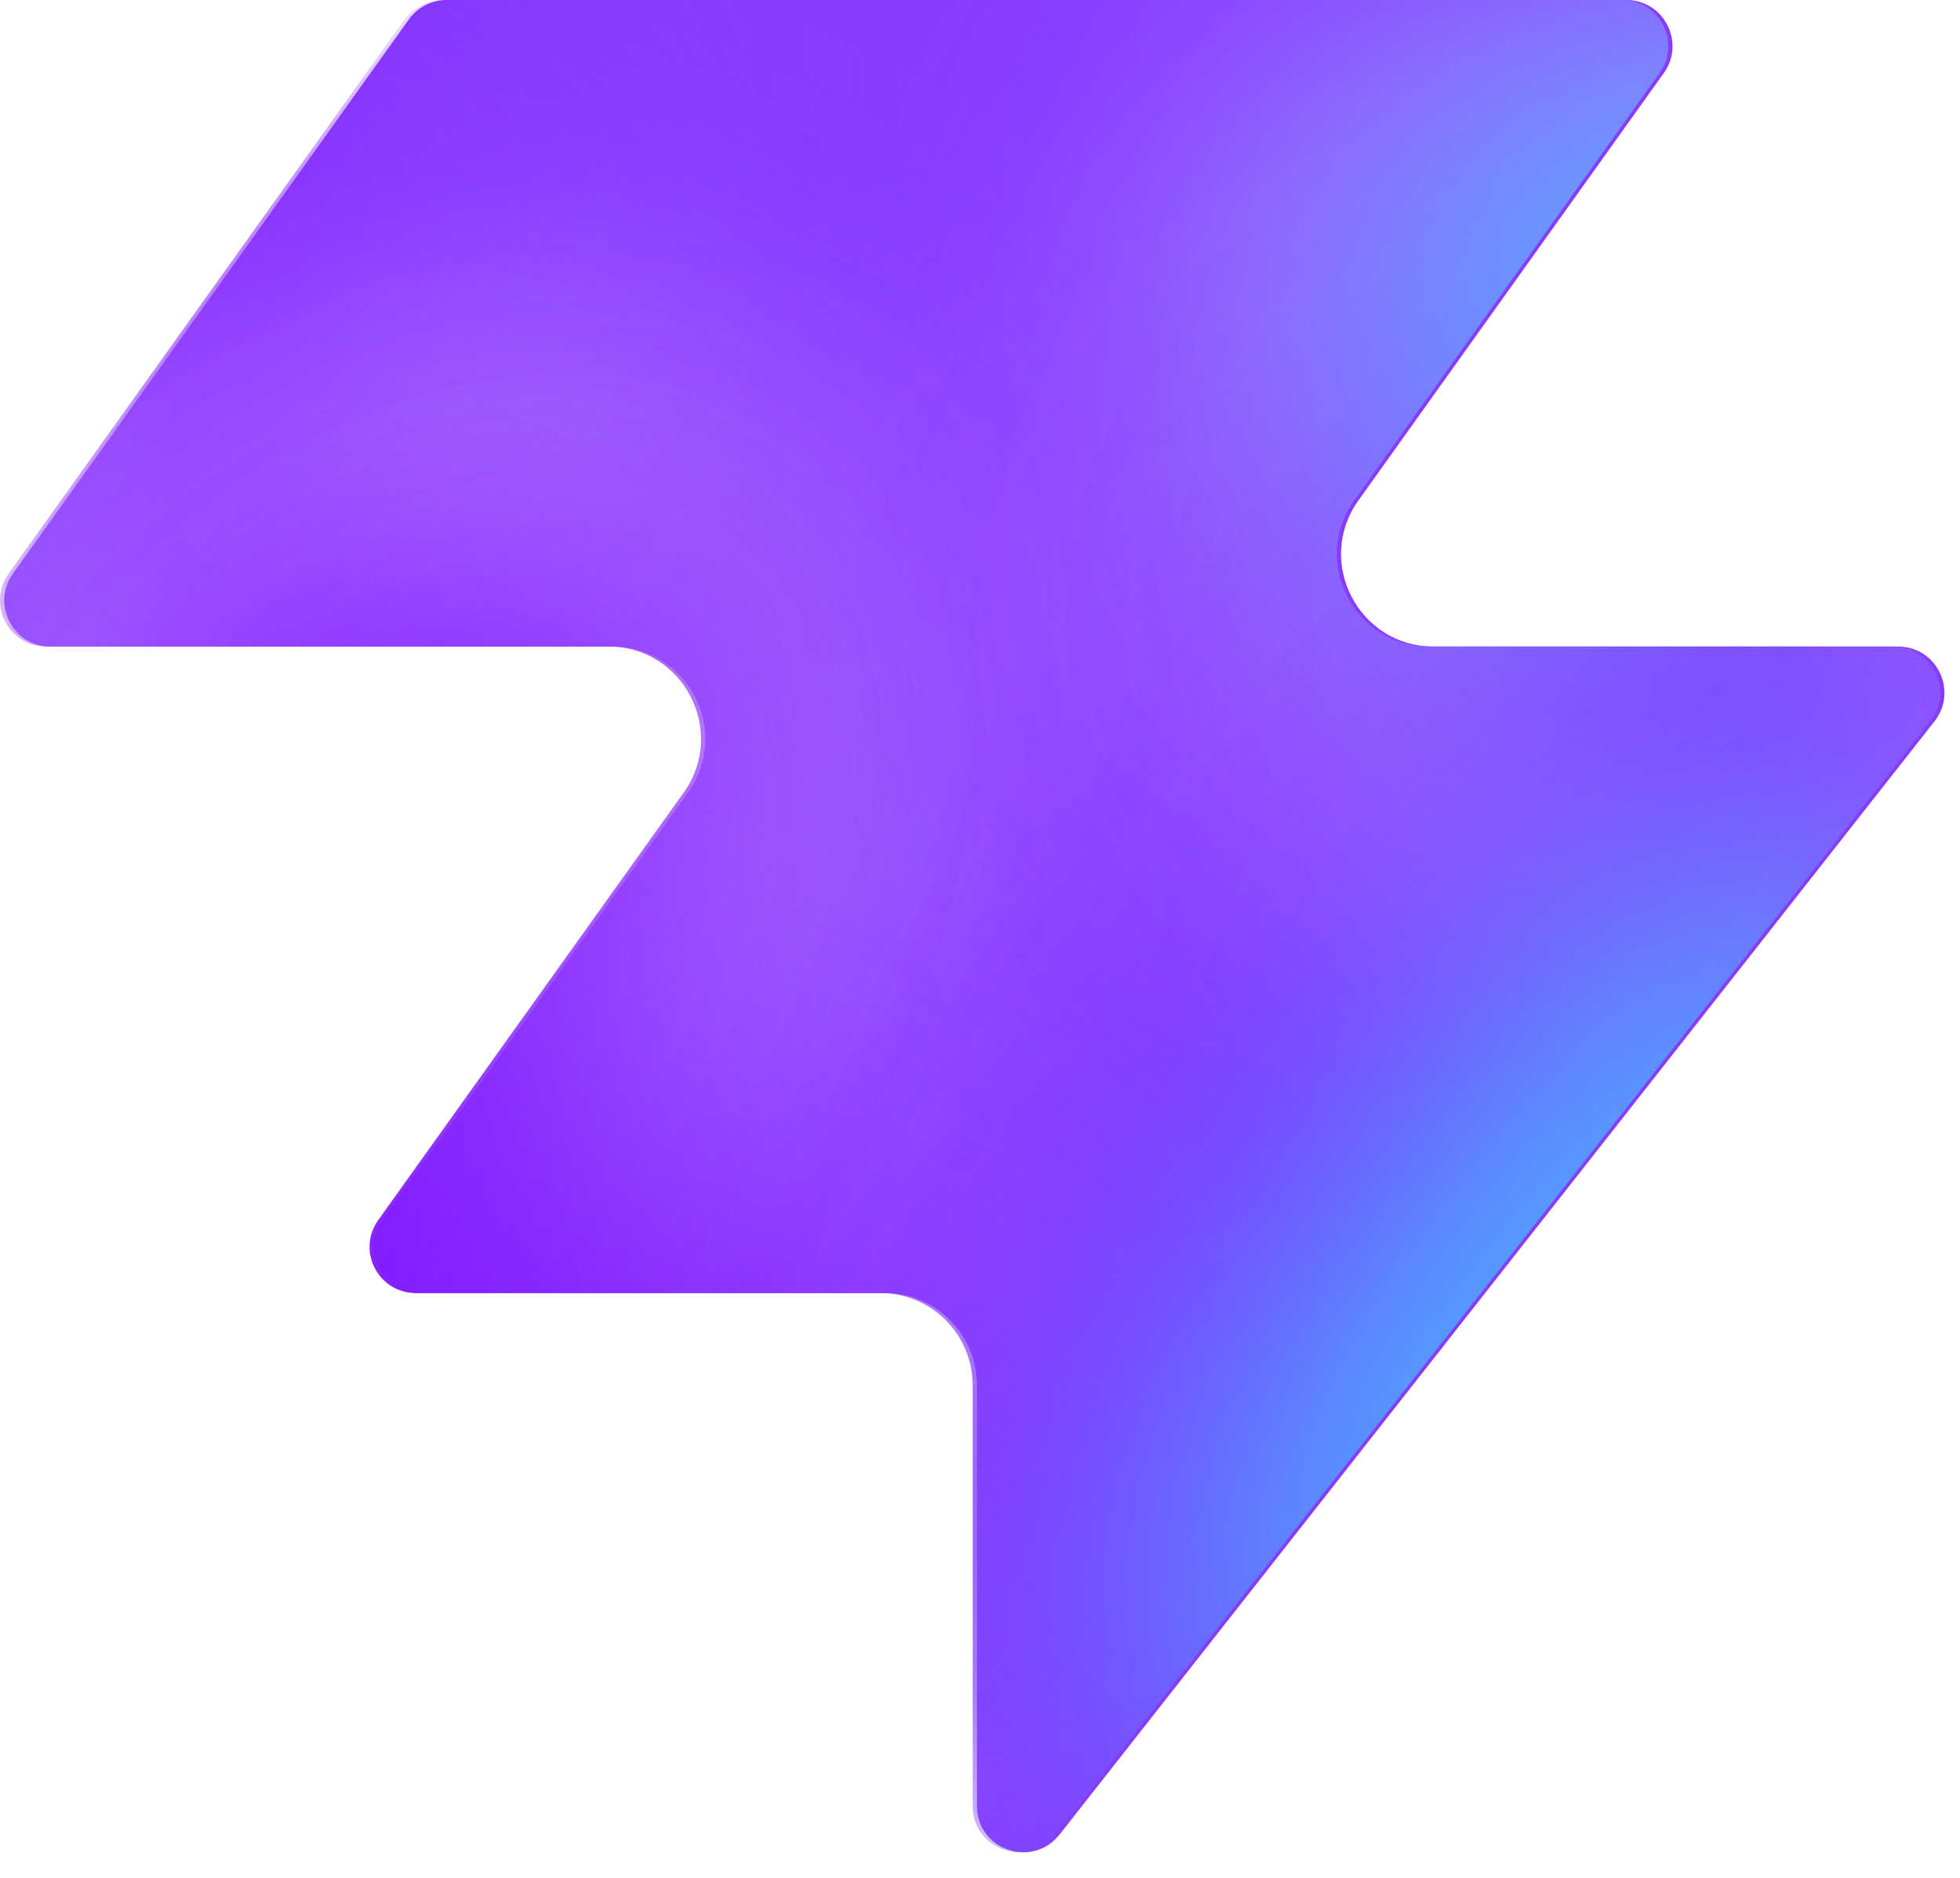
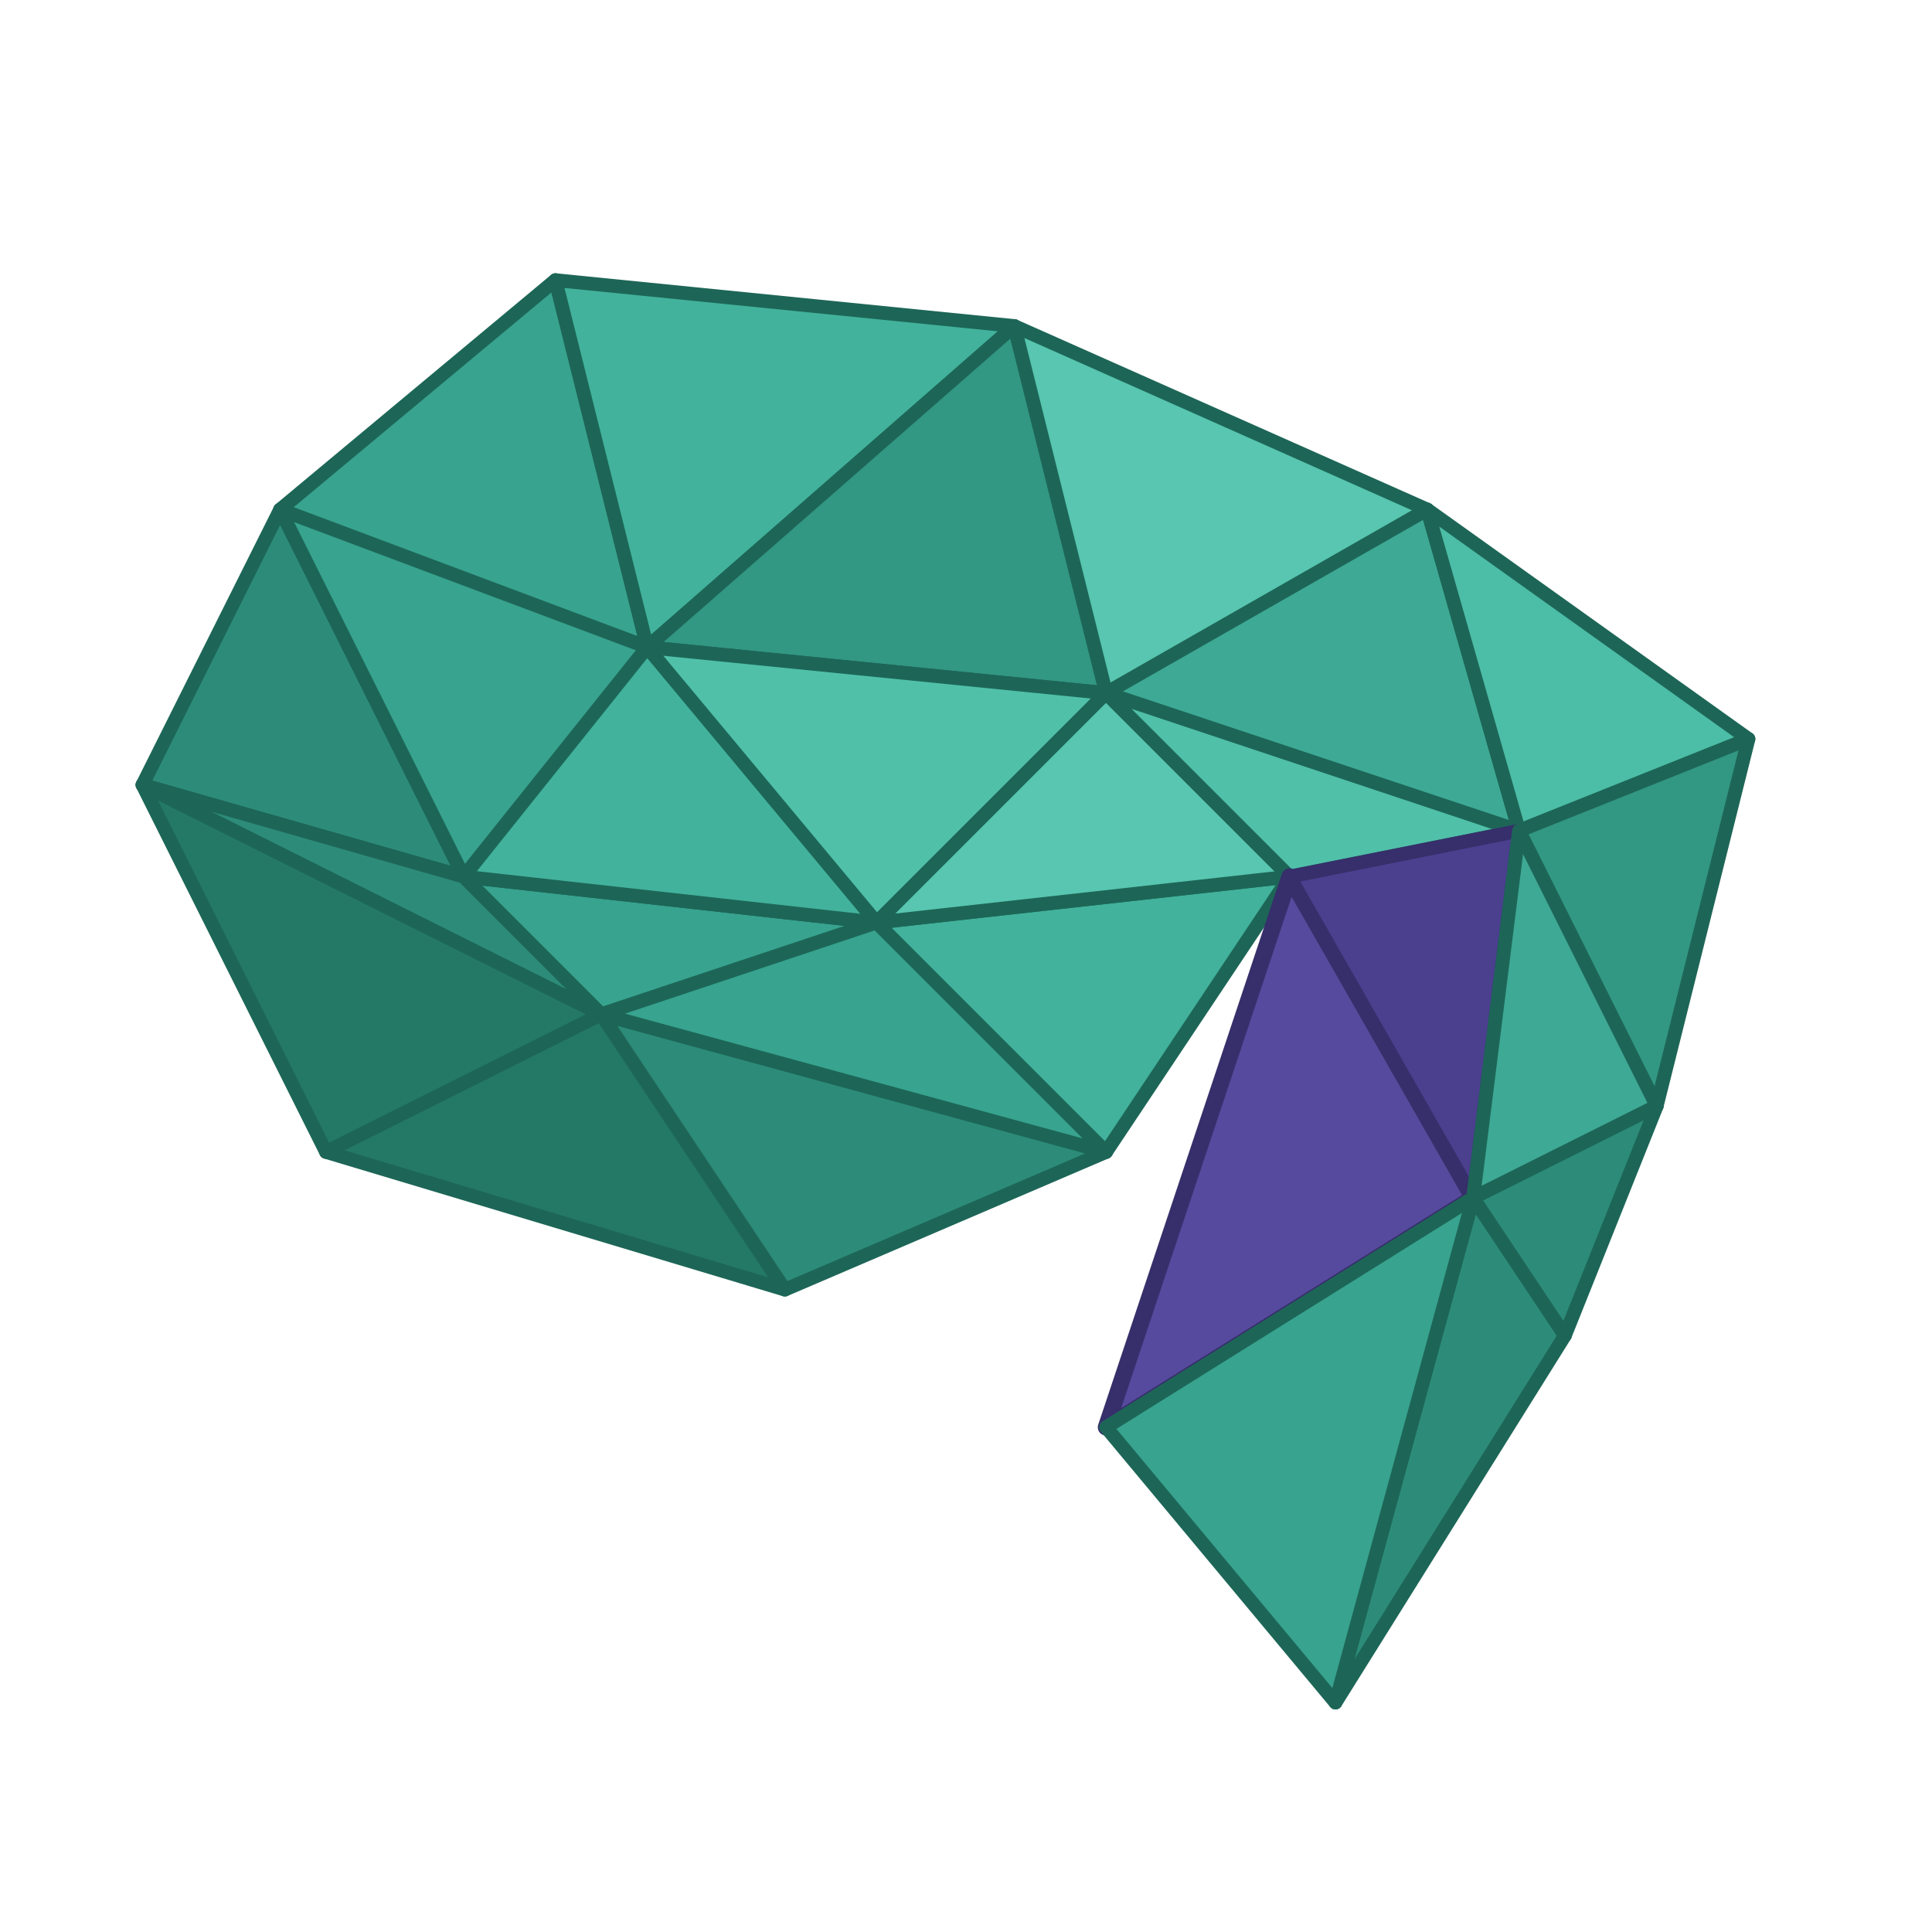
- <svg xmlns="http://www.w3.org/2000/svg" width="48" height="46" fill="none" viewBox="0 0 48 46">
-   <path fill="#863bff" d="M25.946 44.938c-.664.845-2.021.375-2.021-.698V33.937a2.26 2.26 0 0 0-2.262-2.262H10.287c-.92 0-1.456-1.04-.92-1.788l7.48-10.471c1.07-1.497 0-3.578-1.842-3.578H1.237c-.92 0-1.456-1.04-.92-1.788L10.013.474c.214-.297.556-.474.92-.474h28.894c.92 0 1.456 1.04.92 1.788l-7.48 10.471c-1.07 1.498 0 3.579 1.842 3.579h11.377c.943 0 1.473 1.088.89 1.83L25.947 44.94z" style="fill:#863bff;fill:color(display-p3 .525 .23 1);fill-opacity:1" />
-   <mask id="a" width="48" height="46" x="0" y="0" maskUnits="userSpaceOnUse" style="mask-type:alpha">
-     <path fill="#000" d="M25.842 44.938c-.664.844-2.021.375-2.021-.698V33.937a2.26 2.26 0 0 0-2.262-2.262H10.183c-.92 0-1.456-1.04-.92-1.788l7.48-10.471c1.07-1.498 0-3.579-1.842-3.579H1.133c-.92 0-1.456-1.04-.92-1.787L9.91.473c.214-.297.556-.474.92-.474h28.894c.92 0 1.456 1.04.92 1.788l-7.48 10.471c-1.07 1.498 0 3.578 1.842 3.578h11.377c.943 0 1.473 1.088.89 1.832L25.843 44.94z" style="fill:#000;fill-opacity:1" />
-   </mask>
-   <g mask="url(#a)">
-     <g filter="url(#b)">
-       <ellipse cx="5.508" cy="14.704" fill="#ede6ff" rx="5.508" ry="14.704" style="fill:#ede6ff;fill:color(display-p3 .927 .903 1);fill-opacity:1" transform="matrix(.00324 1 1 -.00324 -4.47 31.516)" />
-     </g>
-     <g filter="url(#c)">
-       <ellipse cx="10.399" cy="29.851" fill="#ede6ff" rx="10.399" ry="29.851" style="fill:#ede6ff;fill:color(display-p3 .927 .903 1);fill-opacity:1" transform="matrix(.00324 1 1 -.00324 -39.328 7.883)" />
-     </g>
-     <g filter="url(#d)">
-       <ellipse cx="5.508" cy="30.487" fill="#7e14ff" rx="5.508" ry="30.487" style="fill:#7e14ff;fill:color(display-p3 .492 .077 1);fill-opacity:1" transform="rotate(89.814 -25.913 -14.639)scale(1 -1)" />
-     </g>
-     <g filter="url(#e)">
-       <ellipse cx="5.508" cy="30.599" fill="#7e14ff" rx="5.508" ry="30.599" style="fill:#7e14ff;fill:color(display-p3 .492 .077 1);fill-opacity:1" transform="rotate(89.814 -32.644 -3.334)scale(1 -1)" />
-     </g>
-     <g filter="url(#f)">
-       <ellipse cx="5.508" cy="30.599" fill="#7e14ff" rx="5.508" ry="30.599" style="fill:#7e14ff;fill:color(display-p3 .492 .077 1);fill-opacity:1" transform="matrix(.00324 1 1 -.00324 -34.34 30.47)" />
-     </g>
-     <g filter="url(#g)">
-       <ellipse cx="14.072" cy="22.078" fill="#ede6ff" rx="14.072" ry="22.078" style="fill:#ede6ff;fill:color(display-p3 .927 .903 1);fill-opacity:1" transform="rotate(93.35 24.506 48.493)scale(-1 1)" />
-     </g>
-     <g filter="url(#h)">
-       <ellipse cx="3.47" cy="21.501" fill="#7e14ff" rx="3.47" ry="21.501" style="fill:#7e14ff;fill:color(display-p3 .492 .077 1);fill-opacity:1" transform="rotate(89.009 28.708 47.59)scale(-1 1)" />
-     </g>
-     <g filter="url(#i)">
-       <ellipse cx="3.47" cy="21.501" fill="#7e14ff" rx="3.47" ry="21.501" style="fill:#7e14ff;fill:color(display-p3 .492 .077 1);fill-opacity:1" transform="rotate(89.009 28.708 47.59)scale(-1 1)" />
-     </g>
-     <g filter="url(#j)">
-       <ellipse cx=".387" cy="8.972" fill="#7e14ff" rx="4.407" ry="29.108" style="fill:#7e14ff;fill:color(display-p3 .492 .077 1);fill-opacity:1" transform="rotate(39.51 .387 8.972)" />
-     </g>
-     <g filter="url(#k)">
-       <ellipse cx="47.523" cy="-6.092" fill="#7e14ff" rx="4.407" ry="29.108" style="fill:#7e14ff;fill:color(display-p3 .492 .077 1);fill-opacity:1" transform="rotate(37.892 47.523 -6.092)" />
-     </g>
-     <g filter="url(#l)">
-       <ellipse cx="41.412" cy="6.333" fill="#47bfff" rx="5.971" ry="9.665" style="fill:#47bfff;fill:color(display-p3 .28 .748 1);fill-opacity:1" transform="rotate(37.892 41.412 6.333)" />
-     </g>
-     <g filter="url(#m)">
-       <ellipse cx="-1.879" cy="38.332" fill="#7e14ff" rx="4.407" ry="29.108" style="fill:#7e14ff;fill:color(display-p3 .492 .077 1);fill-opacity:1" transform="rotate(37.892 -1.88 38.332)" />
-     </g>
-     <g filter="url(#n)">
-       <ellipse cx="-1.879" cy="38.332" fill="#7e14ff" rx="4.407" ry="29.108" style="fill:#7e14ff;fill:color(display-p3 .492 .077 1);fill-opacity:1" transform="rotate(37.892 -1.88 38.332)" />
-     </g>
-     <g filter="url(#o)">
-       <ellipse cx="35.651" cy="29.907" fill="#7e14ff" rx="4.407" ry="29.108" style="fill:#7e14ff;fill:color(display-p3 .492 .077 1);fill-opacity:1" transform="rotate(37.892 35.651 29.907)" />
-     </g>
-     <g filter="url(#p)">
-       <ellipse cx="38.418" cy="32.4" fill="#47bfff" rx="5.971" ry="15.297" style="fill:#47bfff;fill:color(display-p3 .28 .748 1);fill-opacity:1" transform="rotate(37.892 38.418 32.4)" />
-     </g>
+ <svg xmlns="http://www.w3.org/2000/svg" viewBox="0 0 200 200" fill="none">
+   <g transform="translate(10, 10) scale(0.95)">
+     <polygon points="50,20 20,45 60,60" fill="#38a38f" stroke="#1d6657" stroke-width="1.5" stroke-linejoin="round" />
+     <polygon points="50,20 60,60 100,25" fill="#42b29c" stroke="#1d6657" stroke-width="1.5" stroke-linejoin="round" />
+     <polygon points="100,25 60,60 110,65" fill="#329783" stroke="#1d6657" stroke-width="1.5" stroke-linejoin="round" />
+     <polygon points="100,25 110,65 145,45" fill="#58c6b0" stroke="#1d6657" stroke-width="1.5" stroke-linejoin="round" />
+     <polygon points="145,45 110,65 155,80" fill="#3ea995" stroke="#1d6657" stroke-width="1.5" stroke-linejoin="round" />
+     <polygon points="145,45 155,80 180,70" fill="#4cbda7" stroke="#1d6657" stroke-width="1.5" stroke-linejoin="round" />
+     <polygon points="180,70 155,80 170,110" fill="#329783" stroke="#1d6657" stroke-width="1.5" stroke-linejoin="round" />
+     <polygon points="20,45 5,75 40,85" fill="#2d8c79" stroke="#1d6657" stroke-width="1.5" stroke-linejoin="round" />
+     <polygon points="20,45 40,85 60,60" fill="#38a38f" stroke="#1d6657" stroke-width="1.5" stroke-linejoin="round" />
+     <polygon points="5,75 25,115 55,100" fill="#247866" stroke="#1d6657" stroke-width="1.5" stroke-linejoin="round" />
+     <polygon points="5,75 55,100 40,85" fill="#2d8c79" stroke="#1d6657" stroke-width="1.5" stroke-linejoin="round" />
+     <polygon points="40,85 55,100 85,90" fill="#38a38f" stroke="#1d6657" stroke-width="1.5" stroke-linejoin="round" />
+     <polygon points="60,60 40,85 85,90" fill="#42b29c" stroke="#1d6657" stroke-width="1.5" stroke-linejoin="round" />
+     <polygon points="60,60 85,90 110,65" fill="#50c0a9" stroke="#1d6657" stroke-width="1.5" stroke-linejoin="round" />
+     <polygon points="25,115 75,130 55,100" fill="#247866" stroke="#1d6657" stroke-width="1.5" stroke-linejoin="round" />
+     <polygon points="55,100 75,130 110,115" fill="#2d8c79" stroke="#1d6657" stroke-width="1.5" stroke-linejoin="round" />
+     <polygon points="55,100 110,115 85,90" fill="#38a38f" stroke="#1d6657" stroke-width="1.5" stroke-linejoin="round" />
+     <polygon points="85,90 110,115 130,85" fill="#42b29c" stroke="#1d6657" stroke-width="1.5" stroke-linejoin="round" />
+     <polygon points="110,65 85,90 130,85" fill="#58c6b0" stroke="#1d6657" stroke-width="1.5" stroke-linejoin="round" />
+     <polygon points="110,65 130,85 155,80" fill="#50c0a9" stroke="#1d6657" stroke-width="1.5" stroke-linejoin="round" />
+     <polygon points="130,85 110,145 150,120" fill="#554a9d" stroke="#362f6b" stroke-width="1.8" stroke-linejoin="round" />
+     <polygon points="130,85 150,120 155,80" fill="#4a408e" stroke="#362f6b" stroke-width="1.5" stroke-linejoin="round" />
+     <polygon points="150,120 135,175 160,135" fill="#2d8c79" stroke="#1d6657" stroke-width="1.5" stroke-linejoin="round" />
+     <polygon points="110,145 135,175 150,120" fill="#38a38f" stroke="#1d6657" stroke-width="1.5" stroke-linejoin="round" />
+     <polygon points="155,80 150,120 170,110" fill="#3ea995" stroke="#1d6657" stroke-width="1.5" stroke-linejoin="round" />
+     <polygon points="170,110 150,120 160,135" fill="#2d8c79" stroke="#1d6657" stroke-width="1.5" stroke-linejoin="round" />
  </g>
-   <defs>
-     <filter id="b" width="60.045" height="41.654" x="-19.77" y="16.149" color-interpolation-filters="sRGB" filterUnits="userSpaceOnUse">
-       <feFlood flood-opacity="0" result="BackgroundImageFix" />
-       <feBlend in="SourceGraphic" in2="BackgroundImageFix" result="shape" />
-       <feGaussianBlur result="effect1_foregroundBlur_2002_17158" stdDeviation="7.659" />
-     </filter>
-     <filter id="c" width="90.34" height="51.437" x="-54.613" y="-7.533" color-interpolation-filters="sRGB" filterUnits="userSpaceOnUse">
-       <feFlood flood-opacity="0" result="BackgroundImageFix" />
-       <feBlend in="SourceGraphic" in2="BackgroundImageFix" result="shape" />
-       <feGaussianBlur result="effect1_foregroundBlur_2002_17158" stdDeviation="7.659" />
-     </filter>
-     <filter id="d" width="79.355" height="29.4" x="-49.64" y="2.03" color-interpolation-filters="sRGB" filterUnits="userSpaceOnUse">
-       <feFlood flood-opacity="0" result="BackgroundImageFix" />
-       <feBlend in="SourceGraphic" in2="BackgroundImageFix" result="shape" />
-       <feGaussianBlur result="effect1_foregroundBlur_2002_17158" stdDeviation="4.596" />
-     </filter>
-     <filter id="e" width="79.579" height="29.4" x="-45.045" y="20.029" color-interpolation-filters="sRGB" filterUnits="userSpaceOnUse">
-       <feFlood flood-opacity="0" result="BackgroundImageFix" />
-       <feBlend in="SourceGraphic" in2="BackgroundImageFix" result="shape" />
-       <feGaussianBlur result="effect1_foregroundBlur_2002_17158" stdDeviation="4.596" />
-     </filter>
-     <filter id="f" width="79.579" height="29.4" x="-43.513" y="21.178" color-interpolation-filters="sRGB" filterUnits="userSpaceOnUse">
-       <feFlood flood-opacity="0" result="BackgroundImageFix" />
-       <feBlend in="SourceGraphic" in2="BackgroundImageFix" result="shape" />
-       <feGaussianBlur result="effect1_foregroundBlur_2002_17158" stdDeviation="4.596" />
-     </filter>
-     <filter id="g" width="74.749" height="58.852" x="15.756" y="-17.901" color-interpolation-filters="sRGB" filterUnits="userSpaceOnUse">
-       <feFlood flood-opacity="0" result="BackgroundImageFix" />
-       <feBlend in="SourceGraphic" in2="BackgroundImageFix" result="shape" />
-       <feGaussianBlur result="effect1_foregroundBlur_2002_17158" stdDeviation="7.659" />
-     </filter>
-     <filter id="h" width="61.377" height="25.362" x="23.548" y="2.284" color-interpolation-filters="sRGB" filterUnits="userSpaceOnUse">
-       <feFlood flood-opacity="0" result="BackgroundImageFix" />
-       <feBlend in="SourceGraphic" in2="BackgroundImageFix" result="shape" />
-       <feGaussianBlur result="effect1_foregroundBlur_2002_17158" stdDeviation="4.596" />
-     </filter>
-     <filter id="i" width="61.377" height="25.362" x="23.548" y="2.284" color-interpolation-filters="sRGB" filterUnits="userSpaceOnUse">
-       <feFlood flood-opacity="0" result="BackgroundImageFix" />
-       <feBlend in="SourceGraphic" in2="BackgroundImageFix" result="shape" />
-       <feGaussianBlur result="effect1_foregroundBlur_2002_17158" stdDeviation="4.596" />
-     </filter>
-     <filter id="j" width="56.045" height="63.649" x="-27.636" y="-22.853" color-interpolation-filters="sRGB" filterUnits="userSpaceOnUse">
-       <feFlood flood-opacity="0" result="BackgroundImageFix" />
-       <feBlend in="SourceGraphic" in2="BackgroundImageFix" result="shape" />
-       <feGaussianBlur result="effect1_foregroundBlur_2002_17158" stdDeviation="4.596" />
-     </filter>
-     <filter id="k" width="54.814" height="64.646" x="20.116" y="-38.415" color-interpolation-filters="sRGB" filterUnits="userSpaceOnUse">
-       <feFlood flood-opacity="0" result="BackgroundImageFix" />
-       <feBlend in="SourceGraphic" in2="BackgroundImageFix" result="shape" />
-       <feGaussianBlur result="effect1_foregroundBlur_2002_17158" stdDeviation="4.596" />
-     </filter>
-     <filter id="l" width="33.541" height="35.313" x="24.641" y="-11.323" color-interpolation-filters="sRGB" filterUnits="userSpaceOnUse">
-       <feFlood flood-opacity="0" result="BackgroundImageFix" />
-       <feBlend in="SourceGraphic" in2="BackgroundImageFix" result="shape" />
-       <feGaussianBlur result="effect1_foregroundBlur_2002_17158" stdDeviation="4.596" />
-     </filter>
-     <filter id="m" width="54.814" height="64.646" x="-29.286" y="6.009" color-interpolation-filters="sRGB" filterUnits="userSpaceOnUse">
-       <feFlood flood-opacity="0" result="BackgroundImageFix" />
-       <feBlend in="SourceGraphic" in2="BackgroundImageFix" result="shape" />
-       <feGaussianBlur result="effect1_foregroundBlur_2002_17158" stdDeviation="4.596" />
-     </filter>
-     <filter id="n" width="54.814" height="64.646" x="-29.286" y="6.009" color-interpolation-filters="sRGB" filterUnits="userSpaceOnUse">
-       <feFlood flood-opacity="0" result="BackgroundImageFix" />
-       <feBlend in="SourceGraphic" in2="BackgroundImageFix" result="shape" />
-       <feGaussianBlur result="effect1_foregroundBlur_2002_17158" stdDeviation="4.596" />
-     </filter>
-     <filter id="o" width="54.814" height="64.646" x="8.244" y="-2.416" color-interpolation-filters="sRGB" filterUnits="userSpaceOnUse">
-       <feFlood flood-opacity="0" result="BackgroundImageFix" />
-       <feBlend in="SourceGraphic" in2="BackgroundImageFix" result="shape" />
-       <feGaussianBlur result="effect1_foregroundBlur_2002_17158" stdDeviation="4.596" />
-     </filter>
-     <filter id="p" width="39.409" height="43.623" x="18.713" y="10.588" color-interpolation-filters="sRGB" filterUnits="userSpaceOnUse">
-       <feFlood flood-opacity="0" result="BackgroundImageFix" />
-       <feBlend in="SourceGraphic" in2="BackgroundImageFix" result="shape" />
-       <feGaussianBlur result="effect1_foregroundBlur_2002_17158" stdDeviation="4.596" />
-     </filter>
-   </defs>
</svg>
